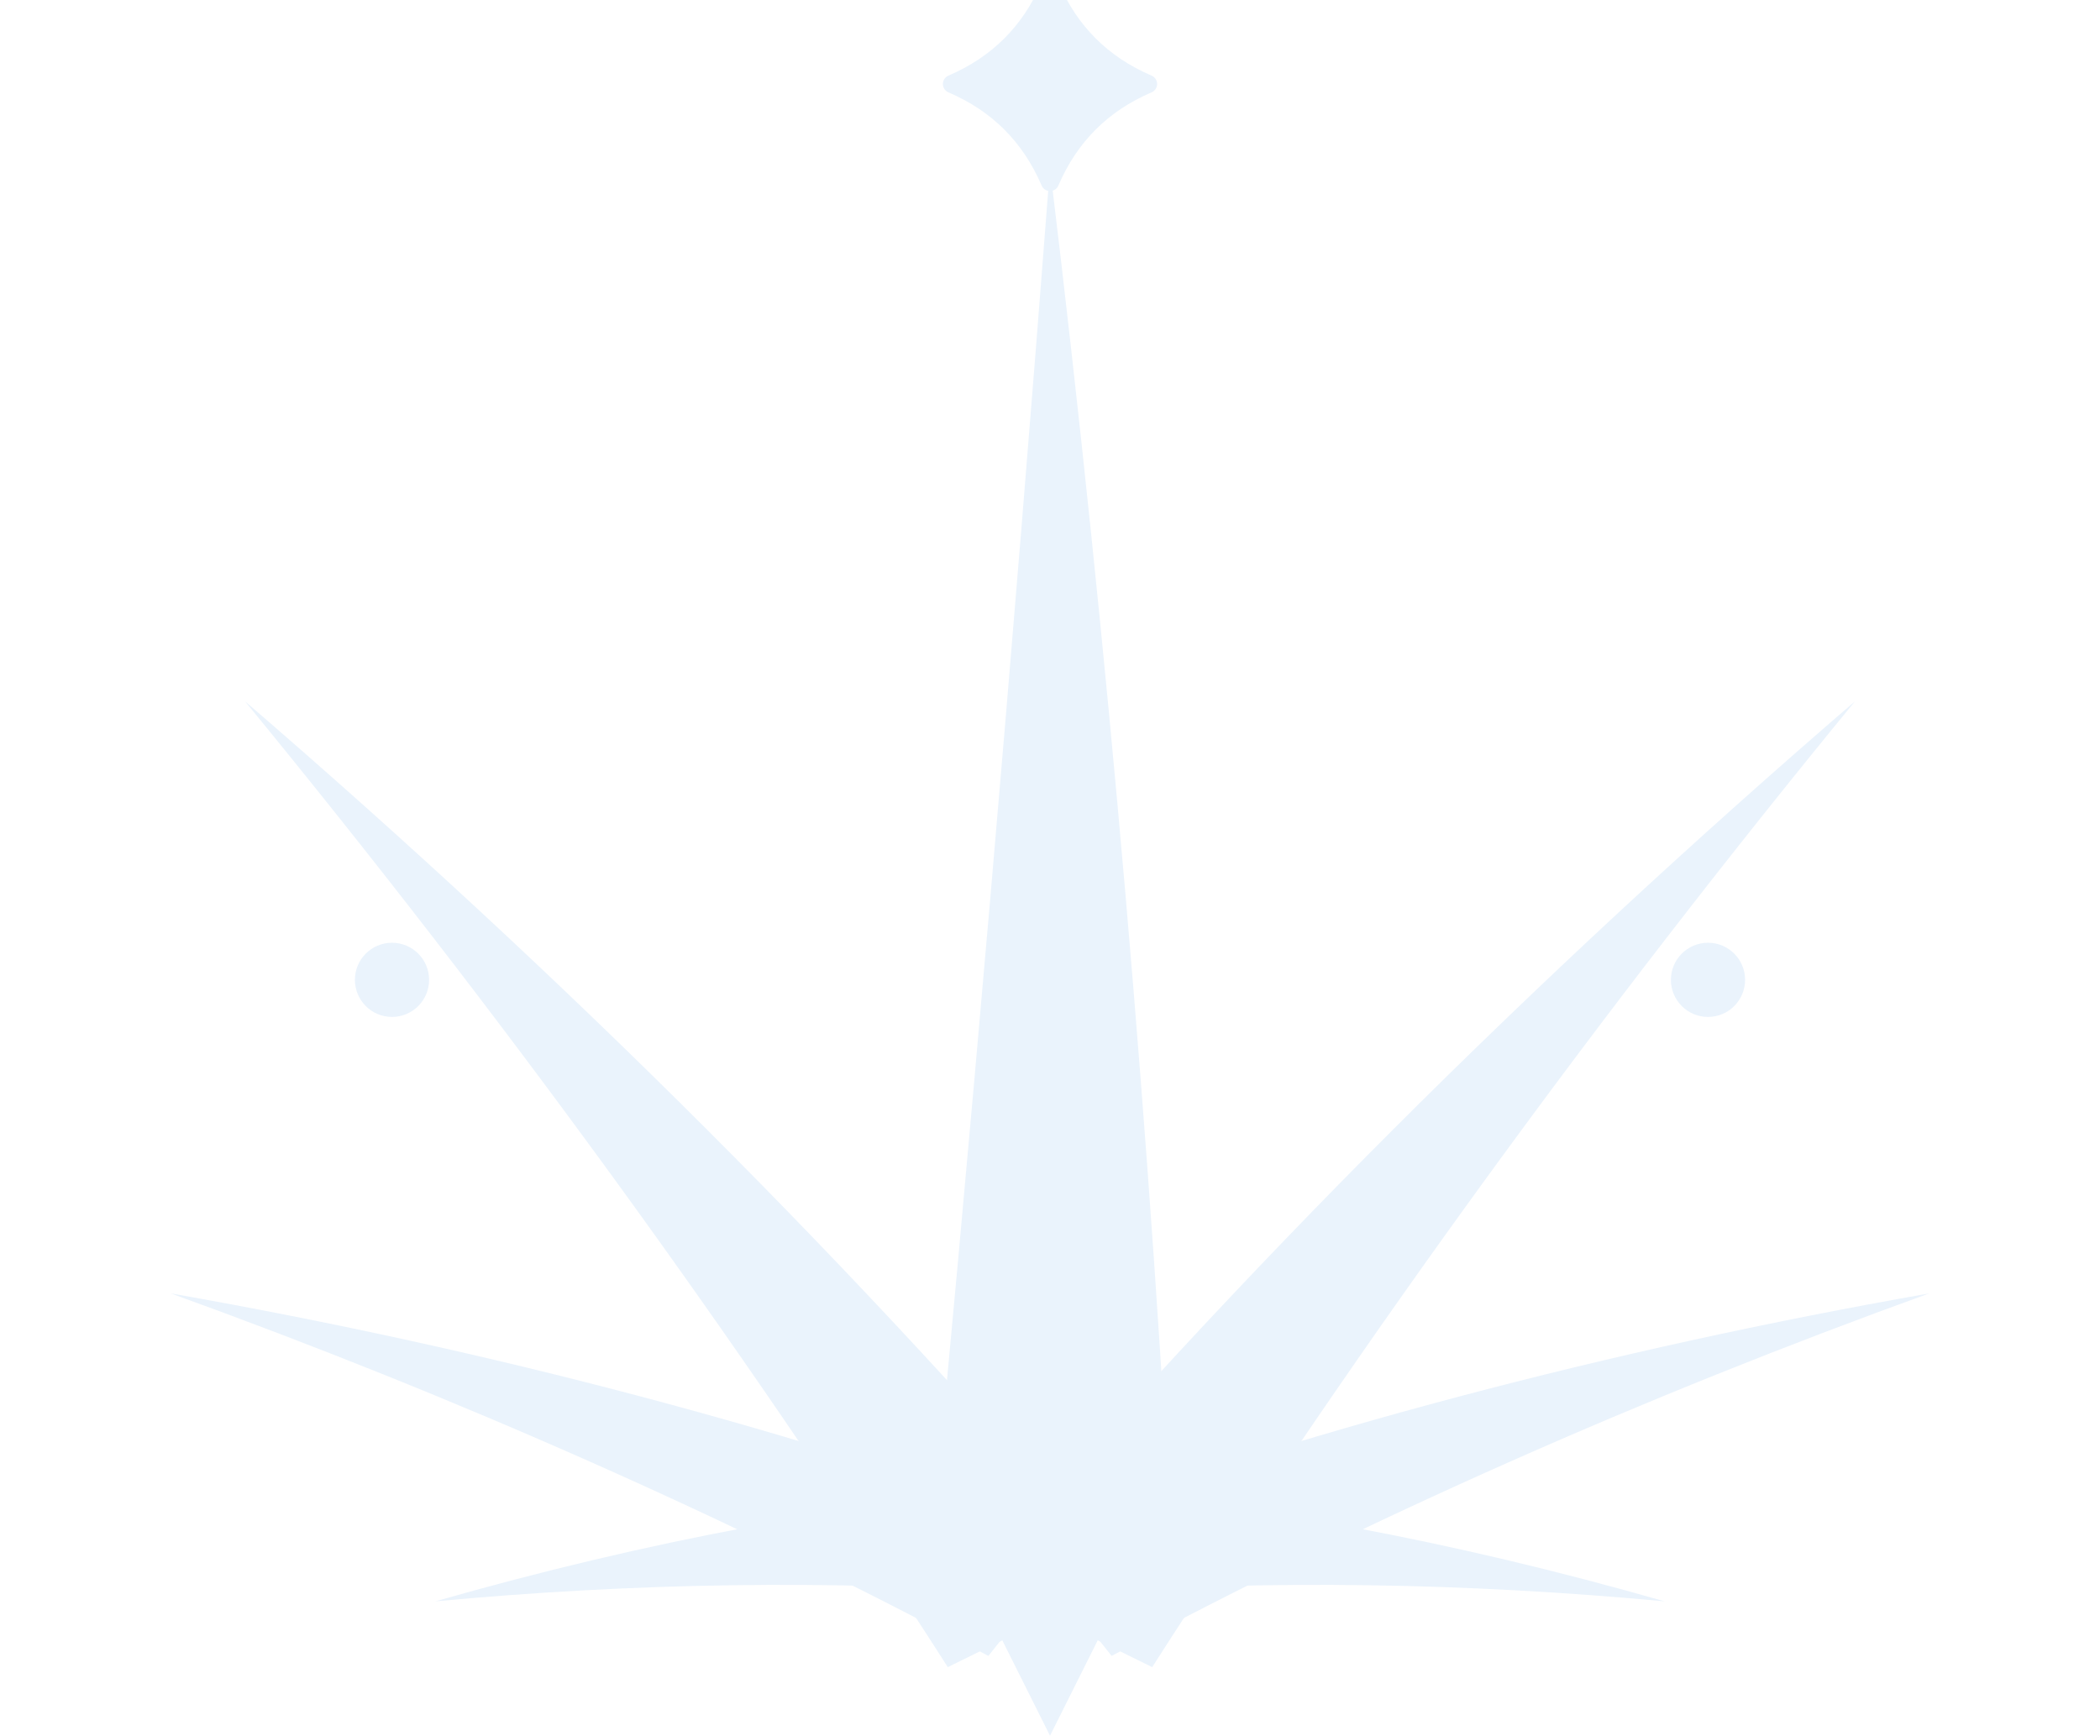
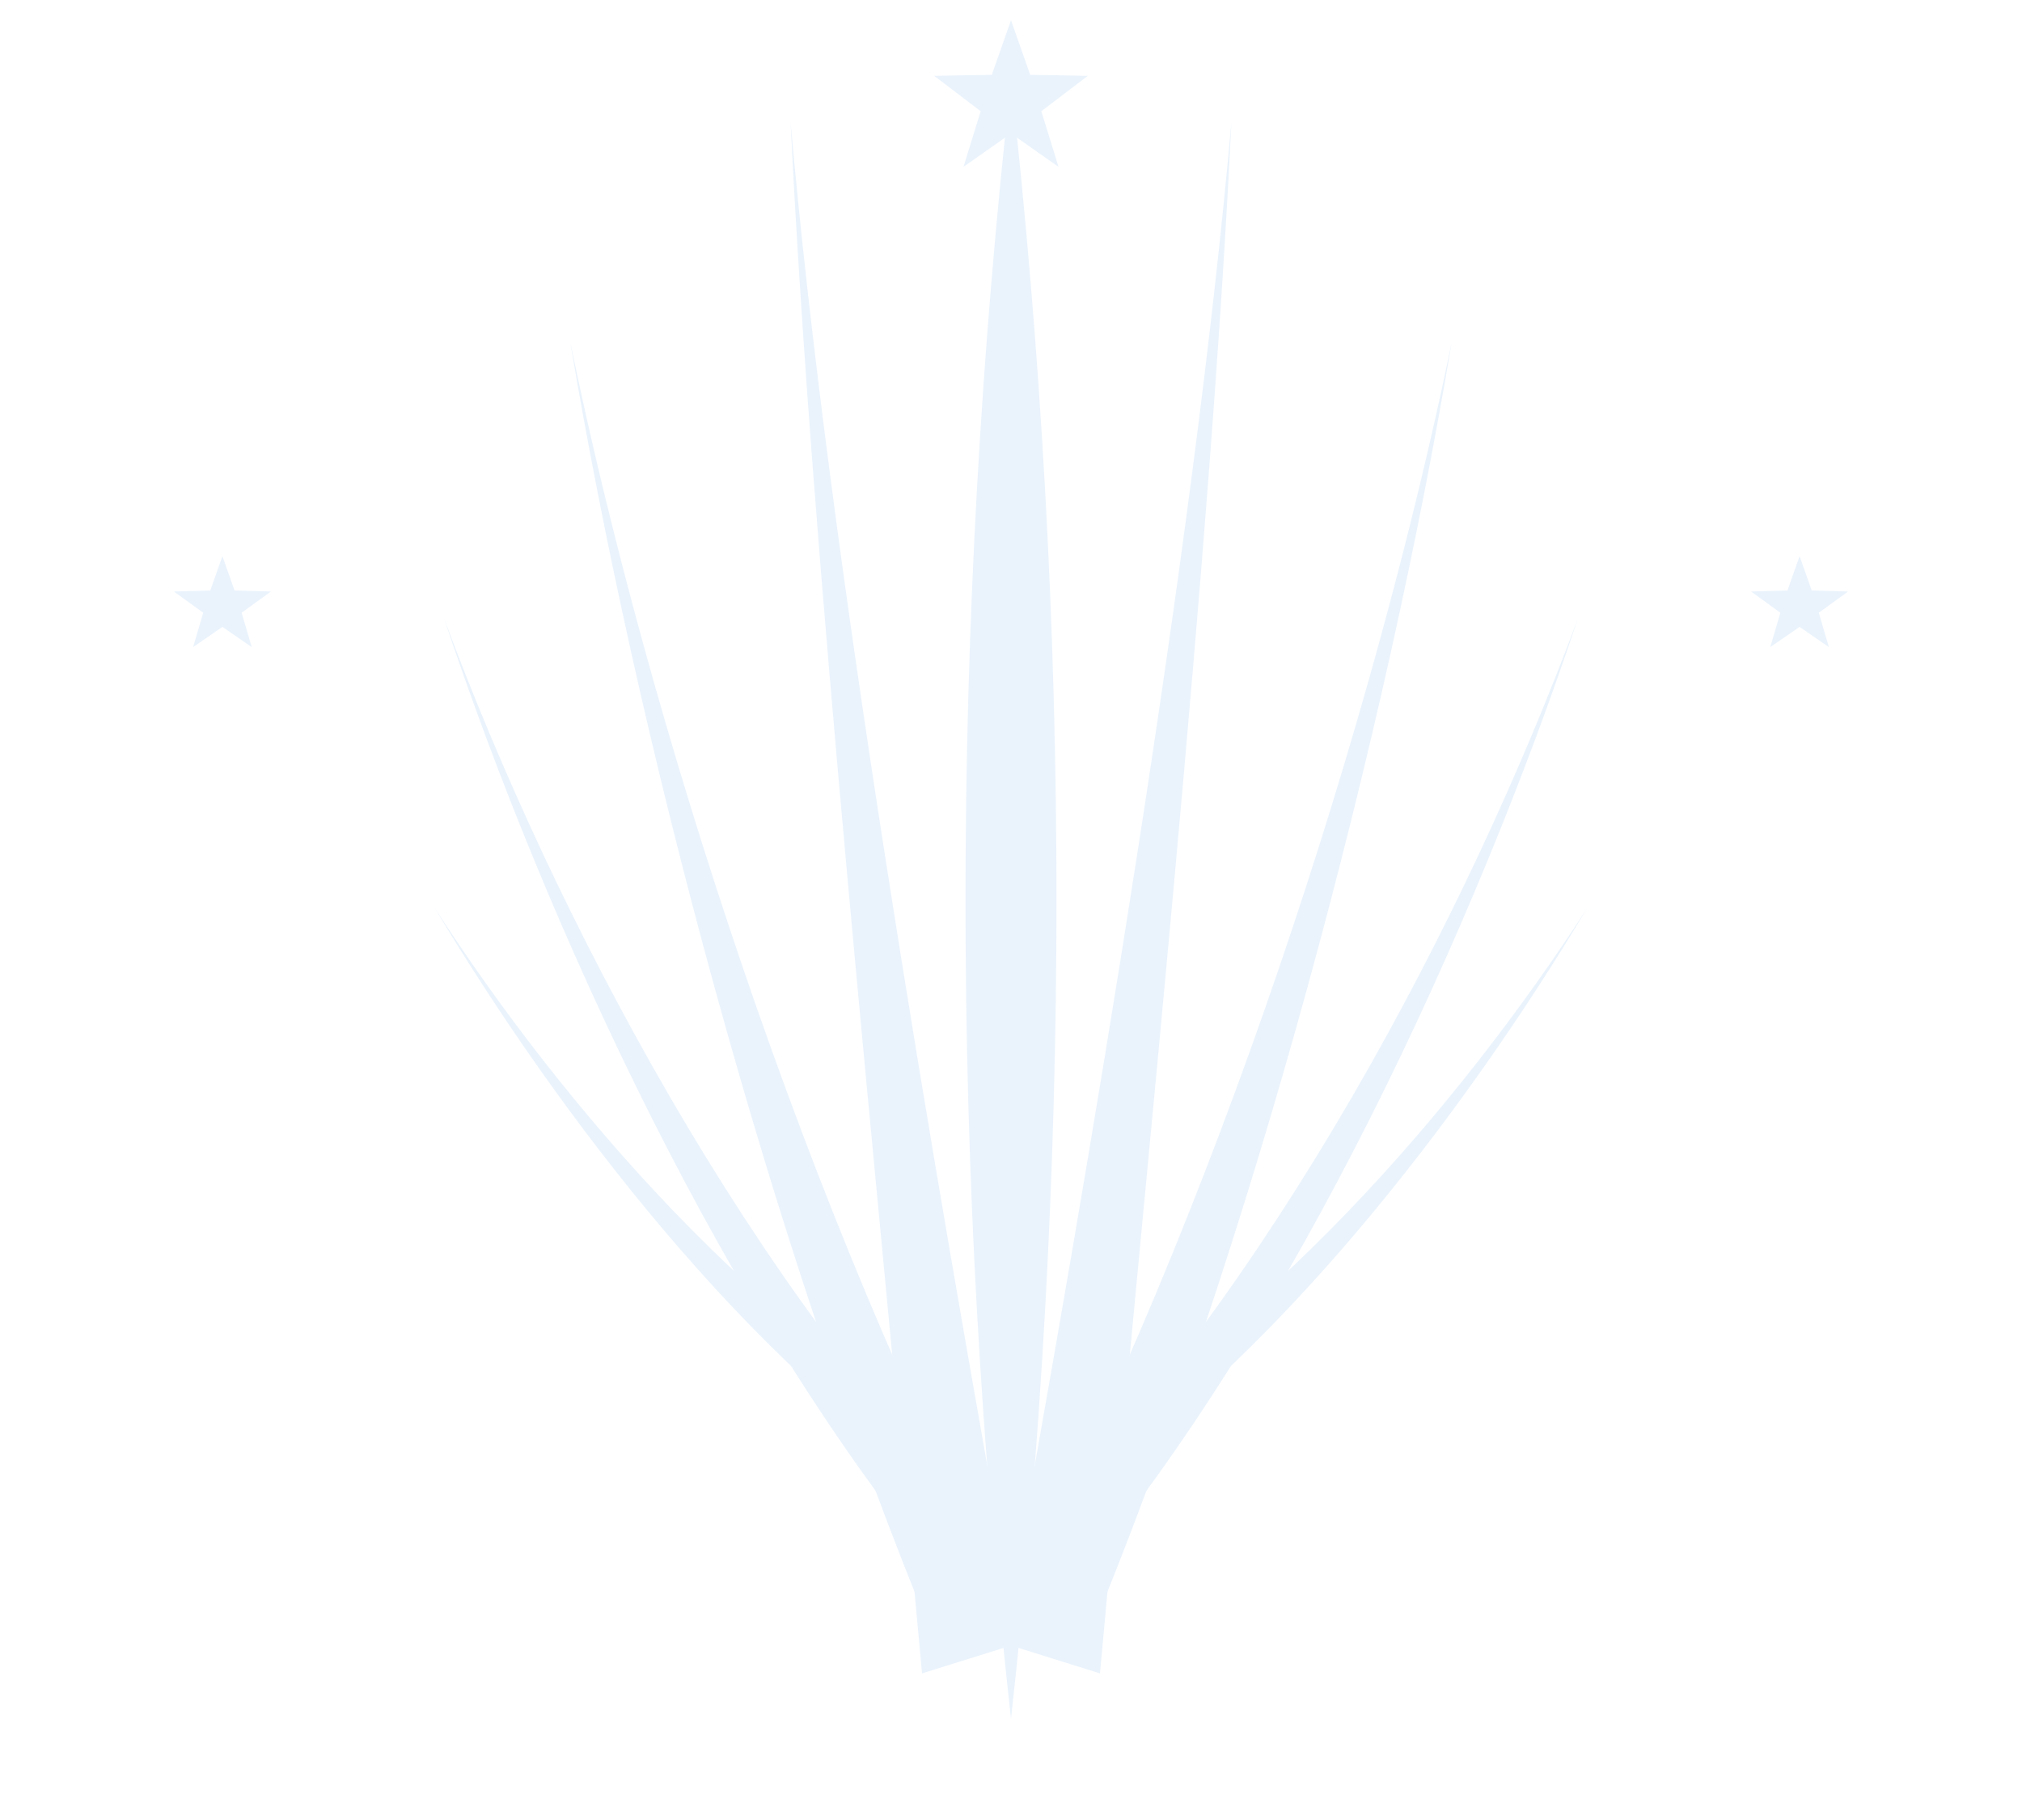
- <svg xmlns="http://www.w3.org/2000/svg" width="360" height="297.6" viewBox="0 0 150 124">
+ <svg xmlns="http://www.w3.org/2000/svg" width="480" height="432" viewBox="0 0 200 180">
  <g fill="#eaf3fc" stroke="#eaf3fc" stroke-width="1.3" stroke-linecap="round" stroke-linejoin="round">
-     <path d="M84.0 116.0 Q81.3 64.0 75.0 12.0 Q71.0 64.0 66.0 116.0 Z" stroke-width="0" />
-     <path d="M80.3 112.9 Q52.1 79.9 17.5 50.1 Q44.9 83.5 67.7 119.1 Z" stroke-width="0" />
-     <path d="M77.4 109.7 Q46.8 98.5 12.2 92.4 Q42.9 103.5 70.6 118.3 Z" stroke-width="0" />
-     <path d="M75.1 106.2 Q53.8 107.9 31.1 114.4 Q52.5 112.4 72.9 113.8 Z" stroke-width="0" />
-     <g transform="translate(150 0) scale(-1 1)">
-       <path d="M80.3 112.9 Q52.1 79.9 17.5 50.1 Q44.9 83.5 67.7 119.1 Z" stroke-width="0" />
-       <path d="M77.4 109.7 Q46.8 98.5 12.2 92.4 Q42.9 103.5 70.6 118.3 Z" stroke-width="0" />
-       <path d="M75.1 106.2 Q53.8 107.9 31.1 114.4 Q52.5 112.4 72.9 113.8 Z" stroke-width="0" />
-     </g>
-     <path d="M75 94 L82 110 L75 124 L68 110 Z" stroke-width="0" />
-     <path d="M75 -1 Q77.1 3.9 82 6 Q77.1 8.1 75 13 Q72.9 8.1 68 6 Q72.9 3.9 75 -1 Z" />
-     <circle cx="28" cy="70" r="2" />
-     <circle cx="122" cy="70" r="2" />
+     <path d="M100 8 C106 62 106 116 100 170 C94 116 94 62 100 8 Z" stroke-width="0" />
+     <path d="M100.8 162.5 C91.9 113.3 82.0 55.0 78.2 12.1 C80.3 55.5 86.6 115.0 91.2 165.5 Z" stroke-width="0" />
+     <path d="M108.8 165.5 C113.4 115.0 119.7 55.5 121.8 12.1 C118.0 55.0 108.1 113.3 99.2 162.5 Z" stroke-width="0" />
+     <path d="M99.6 157.8 C79.9 120.2 64.1 71.3 56.4 33.8 C62.8 72.1 76.0 122.7 92.4 162.2 Z" stroke-width="0" />
+     <path d="M107.6 162.2 C124.0 122.7 137.2 72.1 143.6 33.8 C135.9 71.3 120.1 120.2 100.4 157.8 Z" stroke-width="0" />
+     <path d="M98.4 151.6 C74.5 127.8 54.9 90.8 43.9 61.1 C54.1 91.7 71.9 130.5 93.6 156.4 Z" stroke-width="0" />
+     <path d="M106.4 156.4 C128.1 130.5 145.9 91.7 156.1 61.1 C145.1 90.8 125.5 127.8 101.6 151.6 Z" stroke-width="0" />
+     <path d="M97.3 143.7 C75.6 132.6 55.6 109.3 43.0 89.8 C55.2 110.2 74.1 135.0 94.7 148.3 Z" stroke-width="0" />
+     <path d="M105.3 148.3 C125.9 135.0 144.8 110.2 157.0 89.8 C144.4 109.3 124.4 132.6 102.7 143.7 Z" stroke-width="0" />
+     <path d="M100.0 2.0 L101.9 7.4 L107.6 7.5 L103.0 11.0 L104.7 16.5 L100.0 13.2 L95.3 16.5 L97.0 11.0 L92.4 7.5 L98.1 7.4 Z" stroke-width="0" />
+     <path d="M22.0 55.0 L23.2 58.4 L26.8 58.5 L23.9 60.6 L24.9 64.0 L22.0 62.0 L19.1 64.0 L20.1 60.6 L17.2 58.5 L20.8 58.4 Z" stroke-width="0" />
+     <path d="M178.0 55.0 L179.2 58.4 L182.8 58.5 L179.9 60.6 L180.9 64.0 L178.0 62.0 L175.1 64.0 L176.1 60.6 L173.2 58.5 L176.8 58.4 Z" stroke-width="0" />
  </g>
</svg>
